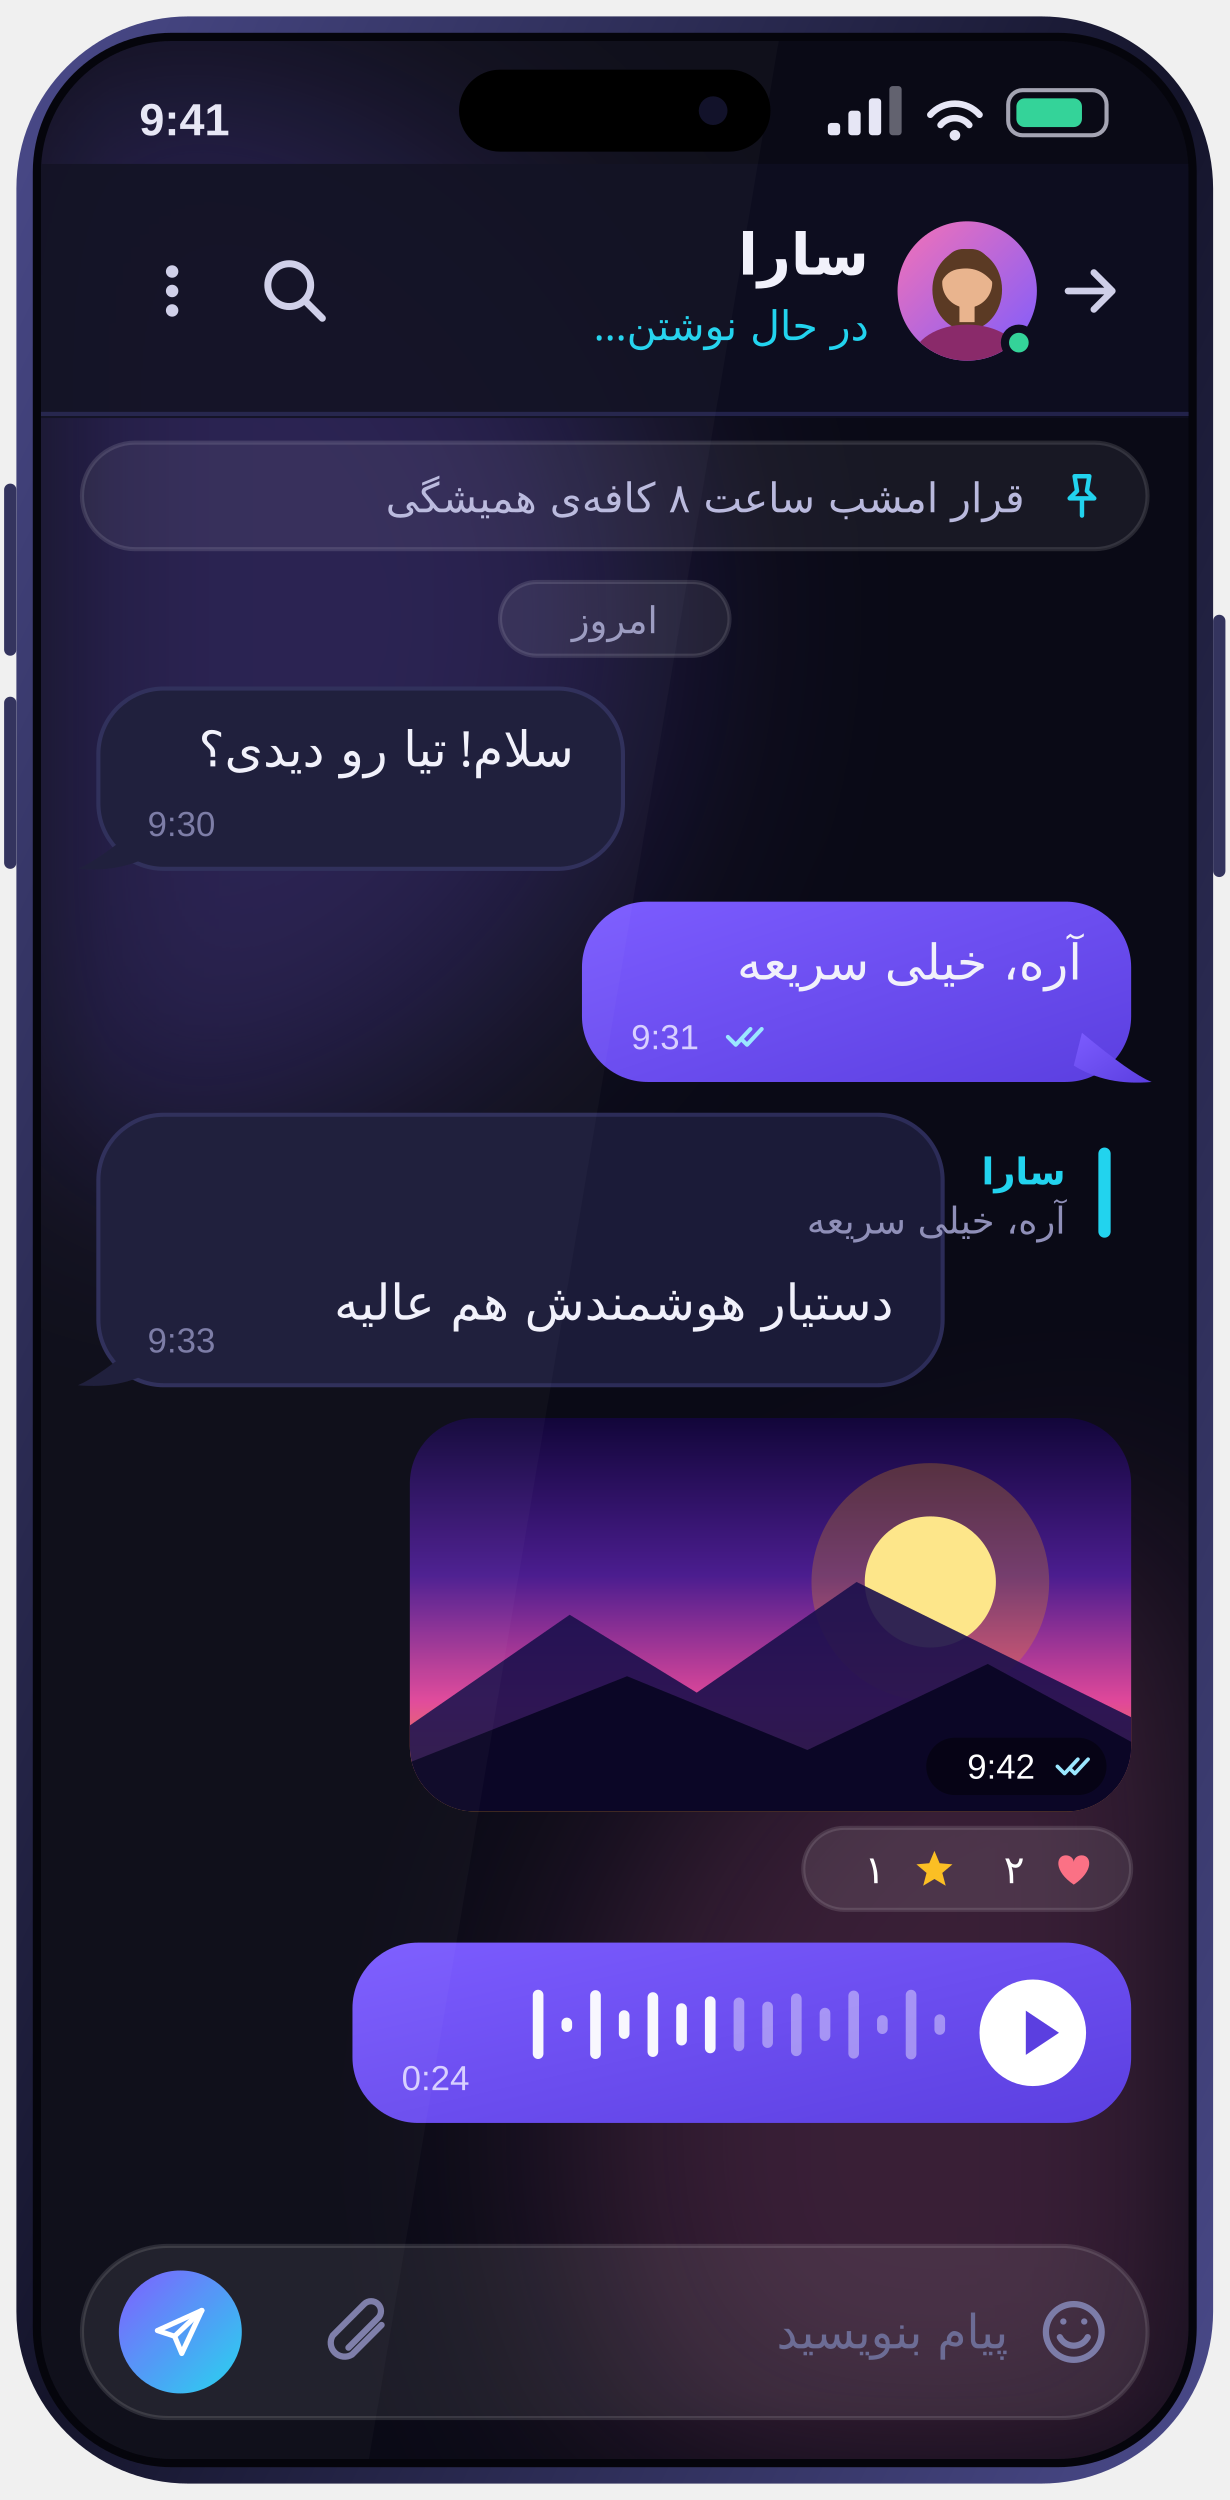
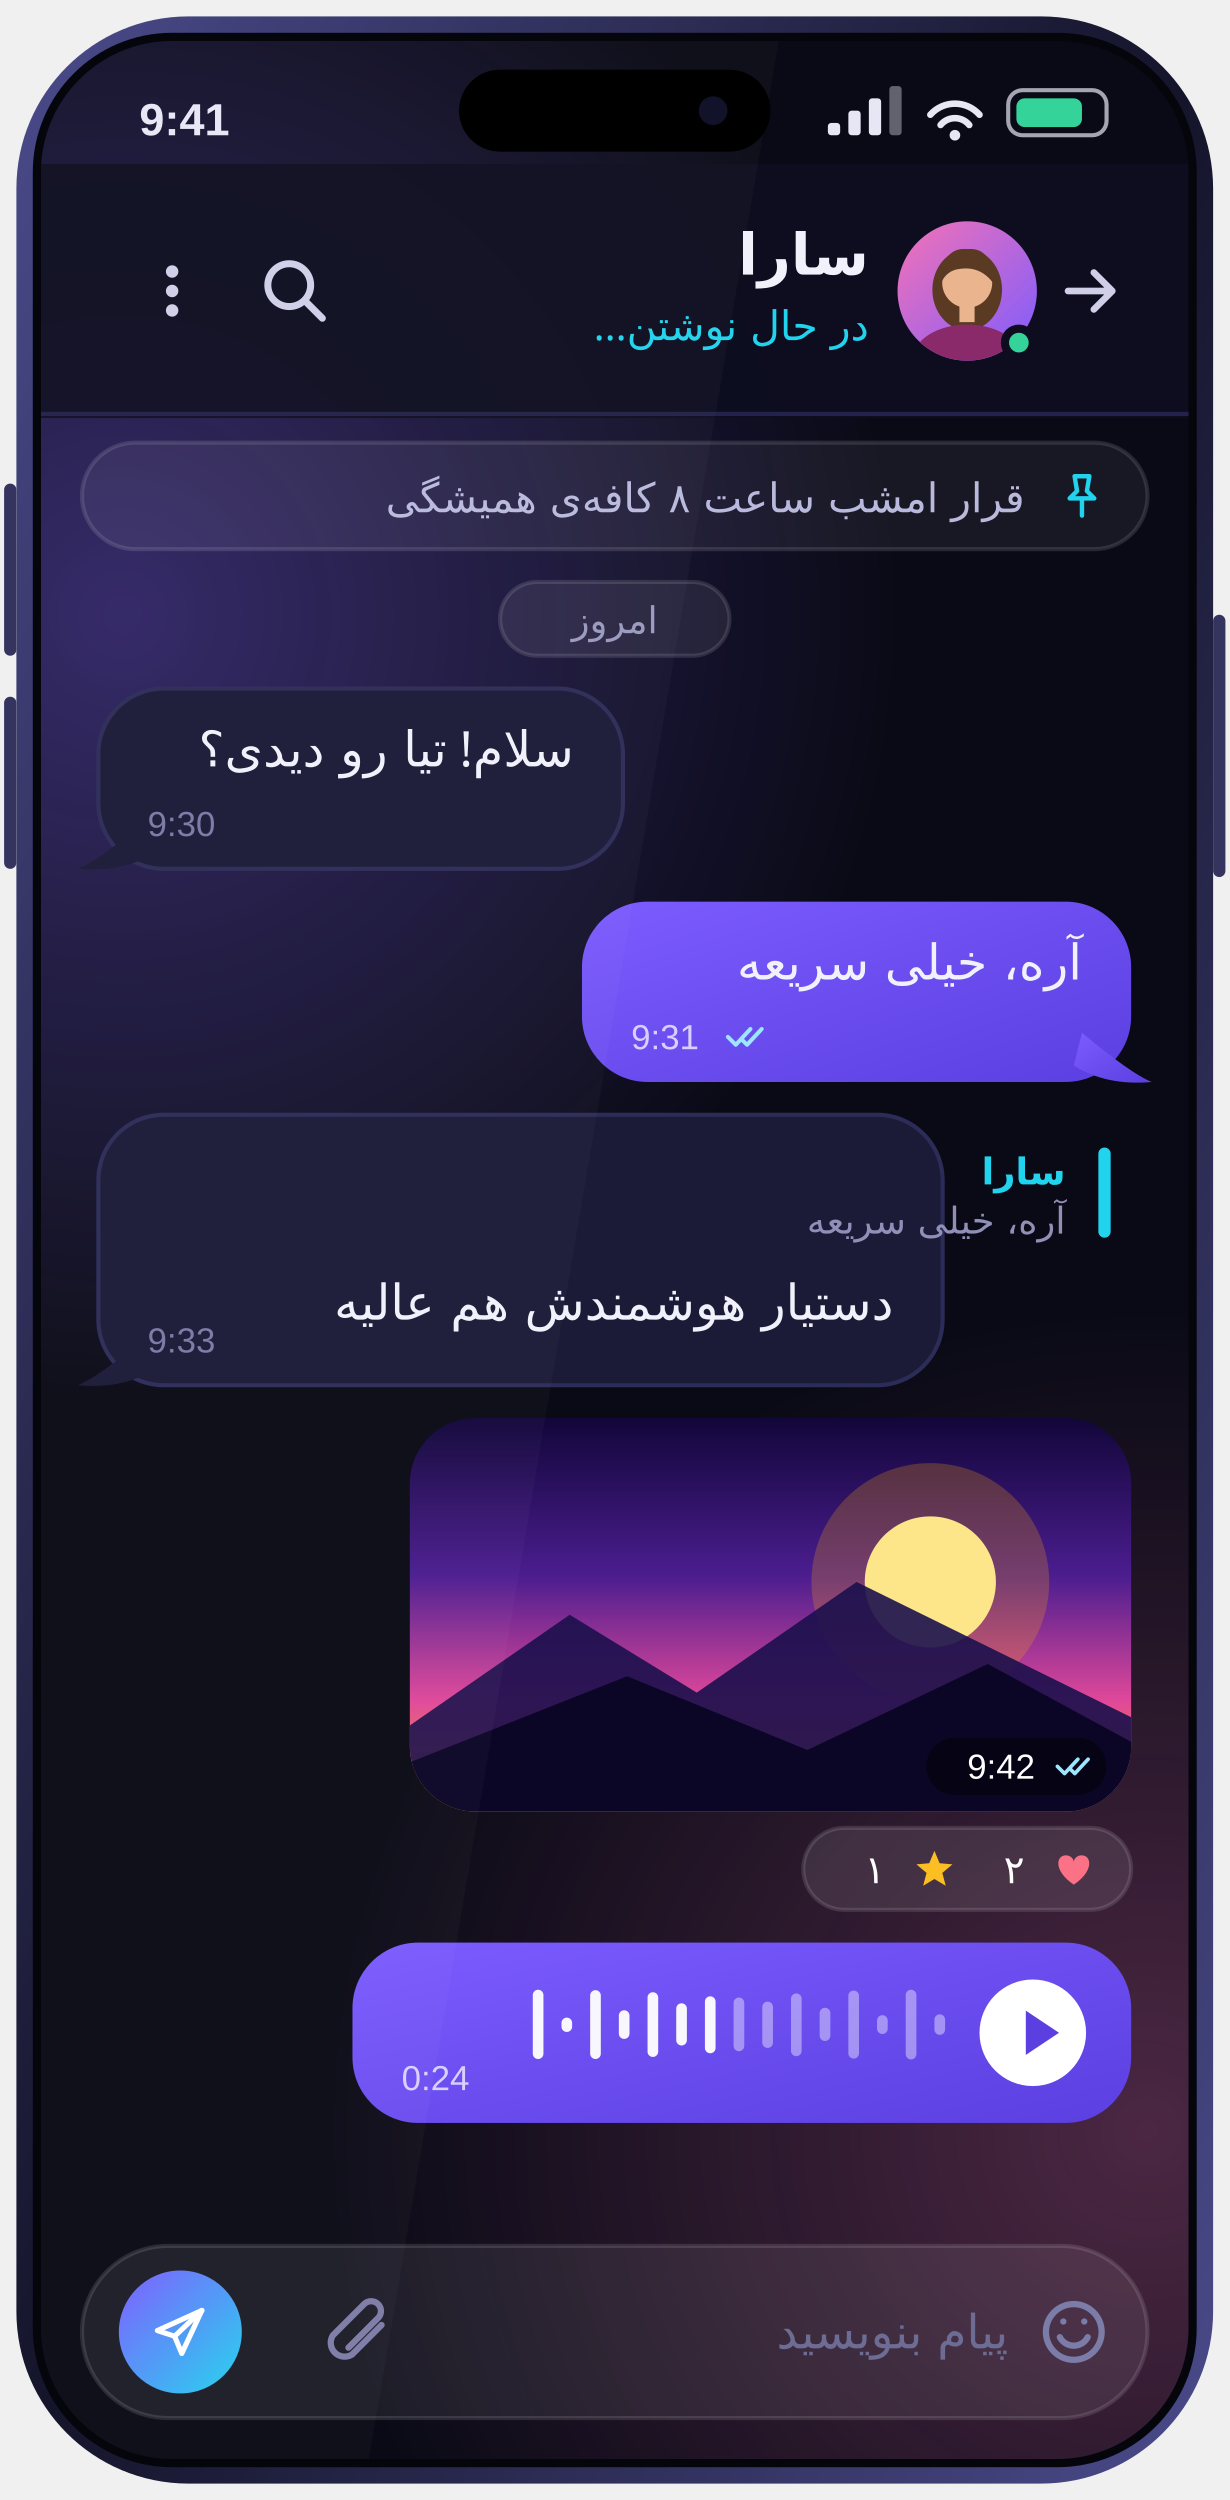
<svg xmlns="http://www.w3.org/2000/svg" viewBox="0 0 300 610" width="300" height="610" role="img">
  <defs>
    <linearGradient id="gp" x1="0" y1="0" x2="1" y2="1">
      <stop offset="0" stop-color="#7c5cff" />
      <stop offset="1" stop-color="#22d3ee" />
    </linearGradient>
    <linearGradient id="gk" x1="0" y1="0" x2="1" y2="1">
      <stop offset="0" stop-color="#7c5cff" />
      <stop offset="1" stop-color="#f472b6" />
    </linearGradient>
    <linearGradient id="gb" x1="0" y1="0" x2="1" y2="1">
      <stop offset="0" stop-color="#7c5cff" />
      <stop offset="1" stop-color="#5b3fe0" />
    </linearGradient>
    <linearGradient id="ga" x1="0" y1="0" x2="1" y2="1">
      <stop offset="0" stop-color="#f59e0b" />
      <stop offset="1" stop-color="#ef4444" />
    </linearGradient>
    <radialGradient id="go" cx=".4" cy=".7" r=".8">
      <stop offset="0" stop-color="#fff" />
      <stop offset=".35" stop-color="#f472b6" />
      <stop offset=".75" stop-color="#7c5cff" />
      <stop offset="1" stop-color="#3b2a99" />
    </radialGradient>
    <linearGradient id="fr" x1="0" y1="0" x2="1" y2="1">
      <stop offset="0" stop-color="#4a4a8a" />
      <stop offset=".5" stop-color="#14142a" />
      <stop offset="1" stop-color="#4a4a8a" />
    </linearGradient>
    <linearGradient id="sky" x1="0" y1="0" x2="0" y2="1">
      <stop offset="0" stop-color="#12063a" />
      <stop offset=".4" stop-color="#4b1d8f" />
      <stop offset=".72" stop-color="#e0489a" />
      <stop offset="1" stop-color="#f59e0b" />
    </linearGradient>
    <linearGradient id="wat" x1="0" y1="0" x2="0" y2="1">
      <stop offset="0" stop-color="#7c3aed" stop-opacity=".7" />
      <stop offset="1" stop-color="#0b0626" />
    </linearGradient>
    <filter id="bl" x="-60%" y="-60%" width="220%" height="220%">
      <feGaussianBlur stdDeviation="28" />
    </filter>
    <filter id="gl2" x="-60%" y="-60%" width="220%" height="220%">
      <feGaussianBlur stdDeviation="4" result="b" />
      <feMerge>
        <feMergeNode in="b" />
        <feMergeNode in="SourceGraphic" />
      </feMerge>
    </filter>
    <linearGradient id="av0" x1="0" y1="0" x2="1" y2="1">
      <stop offset="0" stop-color="#7c5cff" />
      <stop offset="1" stop-color="#22d3ee" />
    </linearGradient>
    <linearGradient id="av1" x1="0" y1="0" x2="1" y2="1">
      <stop offset="0" stop-color="#f472b6" />
      <stop offset="1" stop-color="#7c5cff" />
    </linearGradient>
    <linearGradient id="av2" x1="0" y1="0" x2="1" y2="1">
      <stop offset="0" stop-color="#22d3ee" />
      <stop offset="1" stop-color="#34d399" />
    </linearGradient>
    <linearGradient id="av3" x1="0" y1="0" x2="1" y2="1">
      <stop offset="0" stop-color="#f59e0b" />
      <stop offset="1" stop-color="#ef4444" />
    </linearGradient>
    <linearGradient id="av4" x1="0" y1="0" x2="1" y2="1">
      <stop offset="0" stop-color="#a78bfa" />
      <stop offset="1" stop-color="#f472b6" />
    </linearGradient>
    <linearGradient id="av5" x1="0" y1="0" x2="1" y2="1">
      <stop offset="0" stop-color="#34d399" />
      <stop offset="1" stop-color="#22d3ee" />
    </linearGradient>
+     <radialGradient id="gla">
+       <stop offset="0" stop-color="#7c5cff" stop-opacity=".34" />
+       <stop offset="1" stop-color="#7c5cff" stop-opacity="0" />
+     </radialGradient>
+     <radialGradient id="glb">
+       <stop offset="0" stop-color="#f472b6" stop-opacity=".28" />
+       <stop offset="1" stop-color="#f472b6" stop-opacity="0" />
+     </radialGradient>
    <clipPath id="scr">
      <rect x="10" y="10" width="280" height="590" rx="32" />
    </clipPath>
  </defs>
  <rect x="4" y="4" width="292" height="602" rx="42" fill="url(#fr)" />
  <rect x="1" y="118" width="3" height="42" rx="1.5" fill="#34345e" />
  <rect x="1" y="170" width="3" height="42" rx="1.5" fill="#34345e" />
  <rect x="296" y="150" width="3" height="64" rx="1.5" fill="#34345e" />
  <rect x="8" y="8" width="284" height="594" rx="34" fill="#05050c" />
  <g clip-path="url(#scr)">
    <rect x="10" y="10" width="280" height="590" fill="#0a0a16" />
-     <circle cx="30" cy="150" r="130" fill="#7c5cff" opacity=".24" filter="url(#bl)" />
-     <circle cx="280" cy="520" r="140" fill="#f472b6" opacity=".2" filter="url(#bl)" />
+     <circle cx="30" cy="150" r="190" fill="url(#gla)" />
+     <circle cx="280" cy="520" r="200" fill="url(#glb)" />
    <text x="34" y="33" font-size="11" font-weight="700" fill="#e6e6f5" font-family="Arial">9:41</text>
    <rect x="202" y="30" width="3" height="3" rx=".8" fill="#e6e6f5" />
    <rect x="207" y="27" width="3" height="6" rx=".8" fill="#e6e6f5" />
    <rect x="212" y="24" width="3" height="9" rx=".8" fill="#e6e6f5" />
    <rect x="217" y="21" width="3" height="12" rx=".8" fill="#e6e6f5" opacity=".4" />
    <path d="M227 28a8 8 0 0 1 12 0M229.5 30.5a4.5 4.5 0 0 1 7 0" stroke="#e6e6f5" stroke-width="1.6" fill="none" stroke-linecap="round" />
    <circle cx="233" cy="33" r="1.3" fill="#e6e6f5" />
    <rect x="246" y="22" width="24" height="11" rx="3.5" fill="none" stroke="#e6e6f5" opacity=".7" />
    <rect x="248" y="24" width="16" height="7" rx="2" fill="#34d399" />
    <rect x="10" y="40" width="280" height="62" fill="#0d0d1f" opacity=".92" />
    <line x1="10" y1="101" x2="290" y2="101" stroke="#22224a" />
    <g transform="translate(266 71) scale(0.9)" fill="none" stroke="#cfcfe8" stroke-width="1.8" stroke-linecap="round" stroke-linejoin="round">
      <path d="M-6 0H6M1 -5L6 0L1 5" />
    </g>
    <clipPath id="u1">
      <circle cx="236" cy="71" r="17" />
    </clipPath>
    <circle cx="236" cy="71" r="17" fill="url(#av1)" />
    <g clip-path="url(#u1)">
      <ellipse cx="236" cy="70.7" rx="8.5" ry="9.9" fill="#5b3a24" />
      <ellipse cx="236" cy="87.7" rx="13.3" ry="8.5" fill="#8a2a6a" />
      <rect x="234.1" y="74.4" width="3.7" height="4.2" fill="#e9b48e" />
      <circle cx="236" cy="69.0" r="6.1" fill="#e9b48e" />
      <path d="M229.5 69.3 Q229.9 60.1 236 60.8 Q242.1 60.1 242.5 69.3 Q239.4 64.9 234.3 65.6 Q230.9 65.9 229.5 69.3z" fill="#5b3a24" />
    </g>
    <circle cx="248.6" cy="83.6" r="3.4" fill="#34d399" stroke="#0d0d1f" stroke-width="2" />
    <text x="212" y="67" font-size="14" fill="#f1f1fb" text-anchor="start" direction="rtl" font-weight="700" font-family="Tahoma,'Segoe UI',Vazirmatn,sans-serif" opacity="1">سارا</text>
    <text x="212" y="83" font-size="10" fill="#22d3ee" text-anchor="start" direction="rtl" font-weight="400" font-family="Tahoma,'Segoe UI',Vazirmatn,sans-serif" opacity="1">در حال نوشتن...</text>
    <g transform="translate(72 71) scale(0.95)" fill="none" stroke="#cfcfe8" stroke-width="1.8" stroke-linecap="round" stroke-linejoin="round">
      <circle cx="-1.5" cy="-1.5" r="5.5" />
      <path d="M2.5 2.5L7 7" />
    </g>
    <g transform="translate(42 71) scale(0.95)" fill="#cfcfe8">
      <circle cy="-5" r="1.6" />
      <circle r="1.6" />
      <circle cy="5" r="1.6" />
    </g>
    <rect x="20" y="108" width="260" height="26" rx="13" fill="#fff" fill-opacity="0.06" stroke="#fff" stroke-opacity="0.12" />
    <g transform="translate(264 121) scale(0.6)" fill="none" stroke="#22d3ee" stroke-width="1.8" stroke-linecap="round" stroke-linejoin="round">
      <path d="M-3 -8h6l-1 6 3 3H-5l3-3zM0 1v7" />
    </g>
    <text x="250" y="125" font-size="10" fill="#b9b9dd" text-anchor="start" direction="rtl" font-weight="400" font-family="Tahoma,'Segoe UI',Vazirmatn,sans-serif" opacity="1">قرار امشب ساعت ۸ کافه‌ی همیشگی</text>
    <rect x="122" y="142" width="56" height="18" rx="9" fill="#fff" fill-opacity="0.08" stroke="#fff" stroke-opacity="0.12" />
    <text x="150" y="154.5" font-size="9" fill="#9a9ac0" text-anchor="middle" direction="rtl" font-weight="400" font-family="Tahoma,'Segoe UI',Vazirmatn,sans-serif" opacity="1">امروز</text>
    <rect x="24" y="168" width="128" height="44" rx="16" fill="#1b1b38" stroke="#2c2c58" />
    <path d="M36 200 Q24 210 19 212 Q30 213 38 208z" fill="#1b1b38" />
    <text x="140" y="187" font-size="12" fill="#f1f1fb" text-anchor="start" direction="rtl" font-weight="400" font-family="Tahoma,'Segoe UI',Vazirmatn,sans-serif" opacity="1">سلام! تیا رو دیدی؟</text>
    <text x="36" y="204" font-size="8.5" fill="#7a7aa5" text-anchor="start" font-weight="400" font-family="Arial,sans-serif">9:30</text>
    <rect x="142" y="220" width="134" height="44" rx="16" fill="url(#gb)" />
    <path d="M264 252 Q276 262 281 264 Q270 265 262 260z" fill="url(#gb)" />
    <text x="264" y="239" font-size="12" fill="#f1f1fb" text-anchor="start" direction="rtl" font-weight="400" font-family="Tahoma,'Segoe UI',Vazirmatn,sans-serif" opacity="1">آره، خیلی سریعه</text>
    <text x="154" y="256" font-size="8.5" fill="#d8d0ff" text-anchor="start" font-weight="400" font-family="Arial,sans-serif">9:31</text>
    <g transform="translate(182 253) scale(0.55)" fill="none" stroke="#9be7ff" stroke-width="1.8" stroke-linecap="round" stroke-linejoin="round">
      <path d="M-8 0L-4.5 3.5L2 -3.5M-2 1L0.5 3.5L7 -3.5" />
    </g>
    <rect x="24" y="272" width="206" height="66" rx="16" fill="#1b1b38" stroke="#2c2c58" />
    <path d="M36 326 Q24 336 19 338 Q30 339 38 334z" fill="#1b1b38" />
    <text x="218" y="322" font-size="12" fill="#f1f1fb" text-anchor="start" direction="rtl" font-weight="400" font-family="Tahoma,'Segoe UI',Vazirmatn,sans-serif" opacity="1">دستیار هوشمندش هم عالیه</text>
    <text x="36" y="330" font-size="8.5" fill="#7a7aa5" text-anchor="start" font-weight="400" font-family="Arial,sans-serif">9:33</text>
    <rect x="268" y="280" width="3" height="22" rx="1.5" fill="#22d3ee" />
    <text x="260" y="289" font-size="9" fill="#22d3ee" text-anchor="start" direction="rtl" font-weight="700" font-family="Tahoma,'Segoe UI',Vazirmatn,sans-serif" opacity="1">سارا</text>
    <text x="260" y="301" font-size="9" fill="#8f8fb8" text-anchor="start" direction="rtl" font-weight="400" font-family="Tahoma,'Segoe UI',Vazirmatn,sans-serif" opacity="1">آره، خیلی سریعه</text>
    <clipPath id="u2">
      <rect x="100" y="346" width="176" height="96" rx="16" />
    </clipPath>
    <g clip-path="url(#u2)">
      <rect x="100" y="346" width="176" height="96" fill="url(#sky)" />
      <circle cx="227" cy="386" r="29" fill="#f59e0b" opacity=".25" />
      <circle cx="227" cy="386" r="16" fill="#fde68a" />
      <path d="M100 421 L139 394 L170 413 L209 386 L276 419 V442 H100z" fill="#1b0f4d" opacity=".9" />
      <path d="M100 430 L153 409 L197 427 L241 406 L276 425 V442 H100z" fill="#0b0626" />
    </g>
    <rect x="226" y="424" width="44" height="14" rx="7" fill="#000" opacity=".45" />
    <text x="236" y="434" font-size="8.5" fill="#fff" text-anchor="start" font-weight="400" font-family="Arial,sans-serif">9:42</text>
    <g transform="translate(262 431) scale(0.5)" fill="none" stroke="#9be7ff" stroke-width="1.8" stroke-linecap="round" stroke-linejoin="round">
      <path d="M-8 0L-4.5 3.5L2 -3.5M-2 1L0.5 3.5L7 -3.5" />
    </g>
    <rect x="196" y="446" width="80" height="20" rx="10" fill="#fff" fill-opacity="0.1" stroke="#fff" stroke-opacity="0.12" />
    <g transform="translate(262 456) scale(0.55)" fill="#fb7185">
      <path d="M0 7C-9 1-8 -6-3.5 -6 -1.5 -6 0 -4.5 0 -3 0 -4.5 1.5 -6 3.5 -6 8 -6 9 1 0 7z" />
    </g>
    <text x="250" y="459.5" font-size="9.5" fill="#fff" text-anchor="start" direction="rtl" font-weight="400" font-family="Tahoma,'Segoe UI',Vazirmatn,sans-serif" opacity="1">۲</text>
    <g transform="translate(228 456) scale(0.55)" fill="#fbbf24">
      <path d="M0 -8L2.3 -2.5L8 -2L3.5 1.8L5 7.5L0 4.5L-5 7.5L-3.5 1.8L-8 -2L-2.3 -2.5z" />
    </g>
    <text x="216" y="459.5" font-size="9.5" fill="#fff" text-anchor="start" direction="rtl" font-weight="400" font-family="Tahoma,'Segoe UI',Vazirmatn,sans-serif" opacity="1">۱</text>
    <rect x="86" y="474" width="190" height="44" rx="16" fill="url(#gb)" />
    <circle cx="252" cy="496" r="13" fill="#fff" />
    <g transform="translate(253 496) scale(0.9)" fill="#5b3fe0">
      <path d="M-3 -6L6 0L-3 6z" />
    </g>
    <rect x="228" y="491.5" width="2.6" height="5.0" rx="1.3" fill="#fff" opacity="0.4" />
    <rect x="221" y="485.5" width="2.6" height="17.0" rx="1.3" fill="#fff" opacity="0.4" />
    <rect x="214" y="491.7" width="2.6" height="4.6" rx="1.3" fill="#fff" opacity="0.4" />
    <rect x="207" y="485.7" width="2.6" height="16.6" rx="1.3" fill="#fff" opacity="0.4" />
    <rect x="200" y="489.9" width="2.6" height="8.1" rx="1.3" fill="#fff" opacity="0.4" />
    <rect x="193" y="486.4" width="2.6" height="15.3" rx="1.3" fill="#fff" opacity="0.4" />
    <rect x="186" y="488.4" width="2.6" height="11.3" rx="1.3" fill="#fff" opacity="0.4" />
    <rect x="179" y="487.4" width="2.6" height="13.1" rx="1.3" fill="#fff" opacity="0.4" />
    <rect x="172" y="487.1" width="2.6" height="13.9" rx="1.3" fill="#fff" opacity="0.95" />
    <rect x="165" y="488.8" width="2.6" height="10.3" rx="1.3" fill="#fff" opacity="0.95" />
    <rect x="158" y="486.1" width="2.6" height="15.8" rx="1.3" fill="#fff" opacity="0.95" />
    <rect x="151" y="490.5" width="2.6" height="7.0" rx="1.3" fill="#fff" opacity="0.95" />
    <rect x="144" y="485.6" width="2.6" height="16.8" rx="1.3" fill="#fff" opacity="0.95" />
    <rect x="137" y="492.3" width="2.6" height="3.5" rx="1.3" fill="#fff" opacity="0.95" />
    <rect x="130" y="485.5" width="2.6" height="16.9" rx="1.3" fill="#fff" opacity="0.95" />
    <text x="98" y="510" font-size="8.5" fill="#d8d0ff" text-anchor="start" font-weight="400" font-family="Arial,sans-serif">0:24</text>
    <rect x="20" y="548" width="260" height="42" rx="21" fill="#fff" fill-opacity="0.08" stroke="#fff" stroke-opacity="0.12" />
    <g transform="translate(262 569) scale(0.85)" fill="none" stroke="#7c7ca8" stroke-width="1.8" stroke-linecap="round" stroke-linejoin="round">
      <circle r="8" />
      <path d="M-4 1.5a4.5 4.5 0 0 0 8 0M-3 -3h.01M3 -3h.01" />
    </g>
    <text x="246" y="573" font-size="11.5" fill="#6c6c95" text-anchor="start" direction="rtl" font-weight="400" font-family="Tahoma,'Segoe UI',Vazirmatn,sans-serif" opacity="1">پیام بنویسید</text>
    <g transform="translate(88 569) scale(0.85)" fill="none" stroke="#7c7ca8" stroke-width="1.8" stroke-linecap="round" stroke-linejoin="round">
      <path d="M6 -2L-2.5 6.5a4 4 0 0 1-5.5-5.5L1 -8a2.8 2.8 0 0 1 4 4L-3.5 4.5" />
    </g>
    <circle cx="44" cy="569" r="15" fill="url(#gp)" />
    <g transform="translate(44 569) scale(0.7)" fill="none" stroke="#fff" stroke-width="1.8" stroke-linecap="round" stroke-linejoin="round">
      <path d="M7.5 -7.5L-8 -0.5L-2 1.5L0.5 7.5z" />
      <path d="M-2 1.5L7.5 -7.5" />
    </g>
    <path d="M10 10H190L90 600H10z" fill="#fff" opacity=".025" />
  </g>
  <rect x="112" y="17" width="76" height="20" rx="10" fill="#000" />
  <circle cx="174" cy="27" r="3.5" fill="#12122a" />
</svg>
